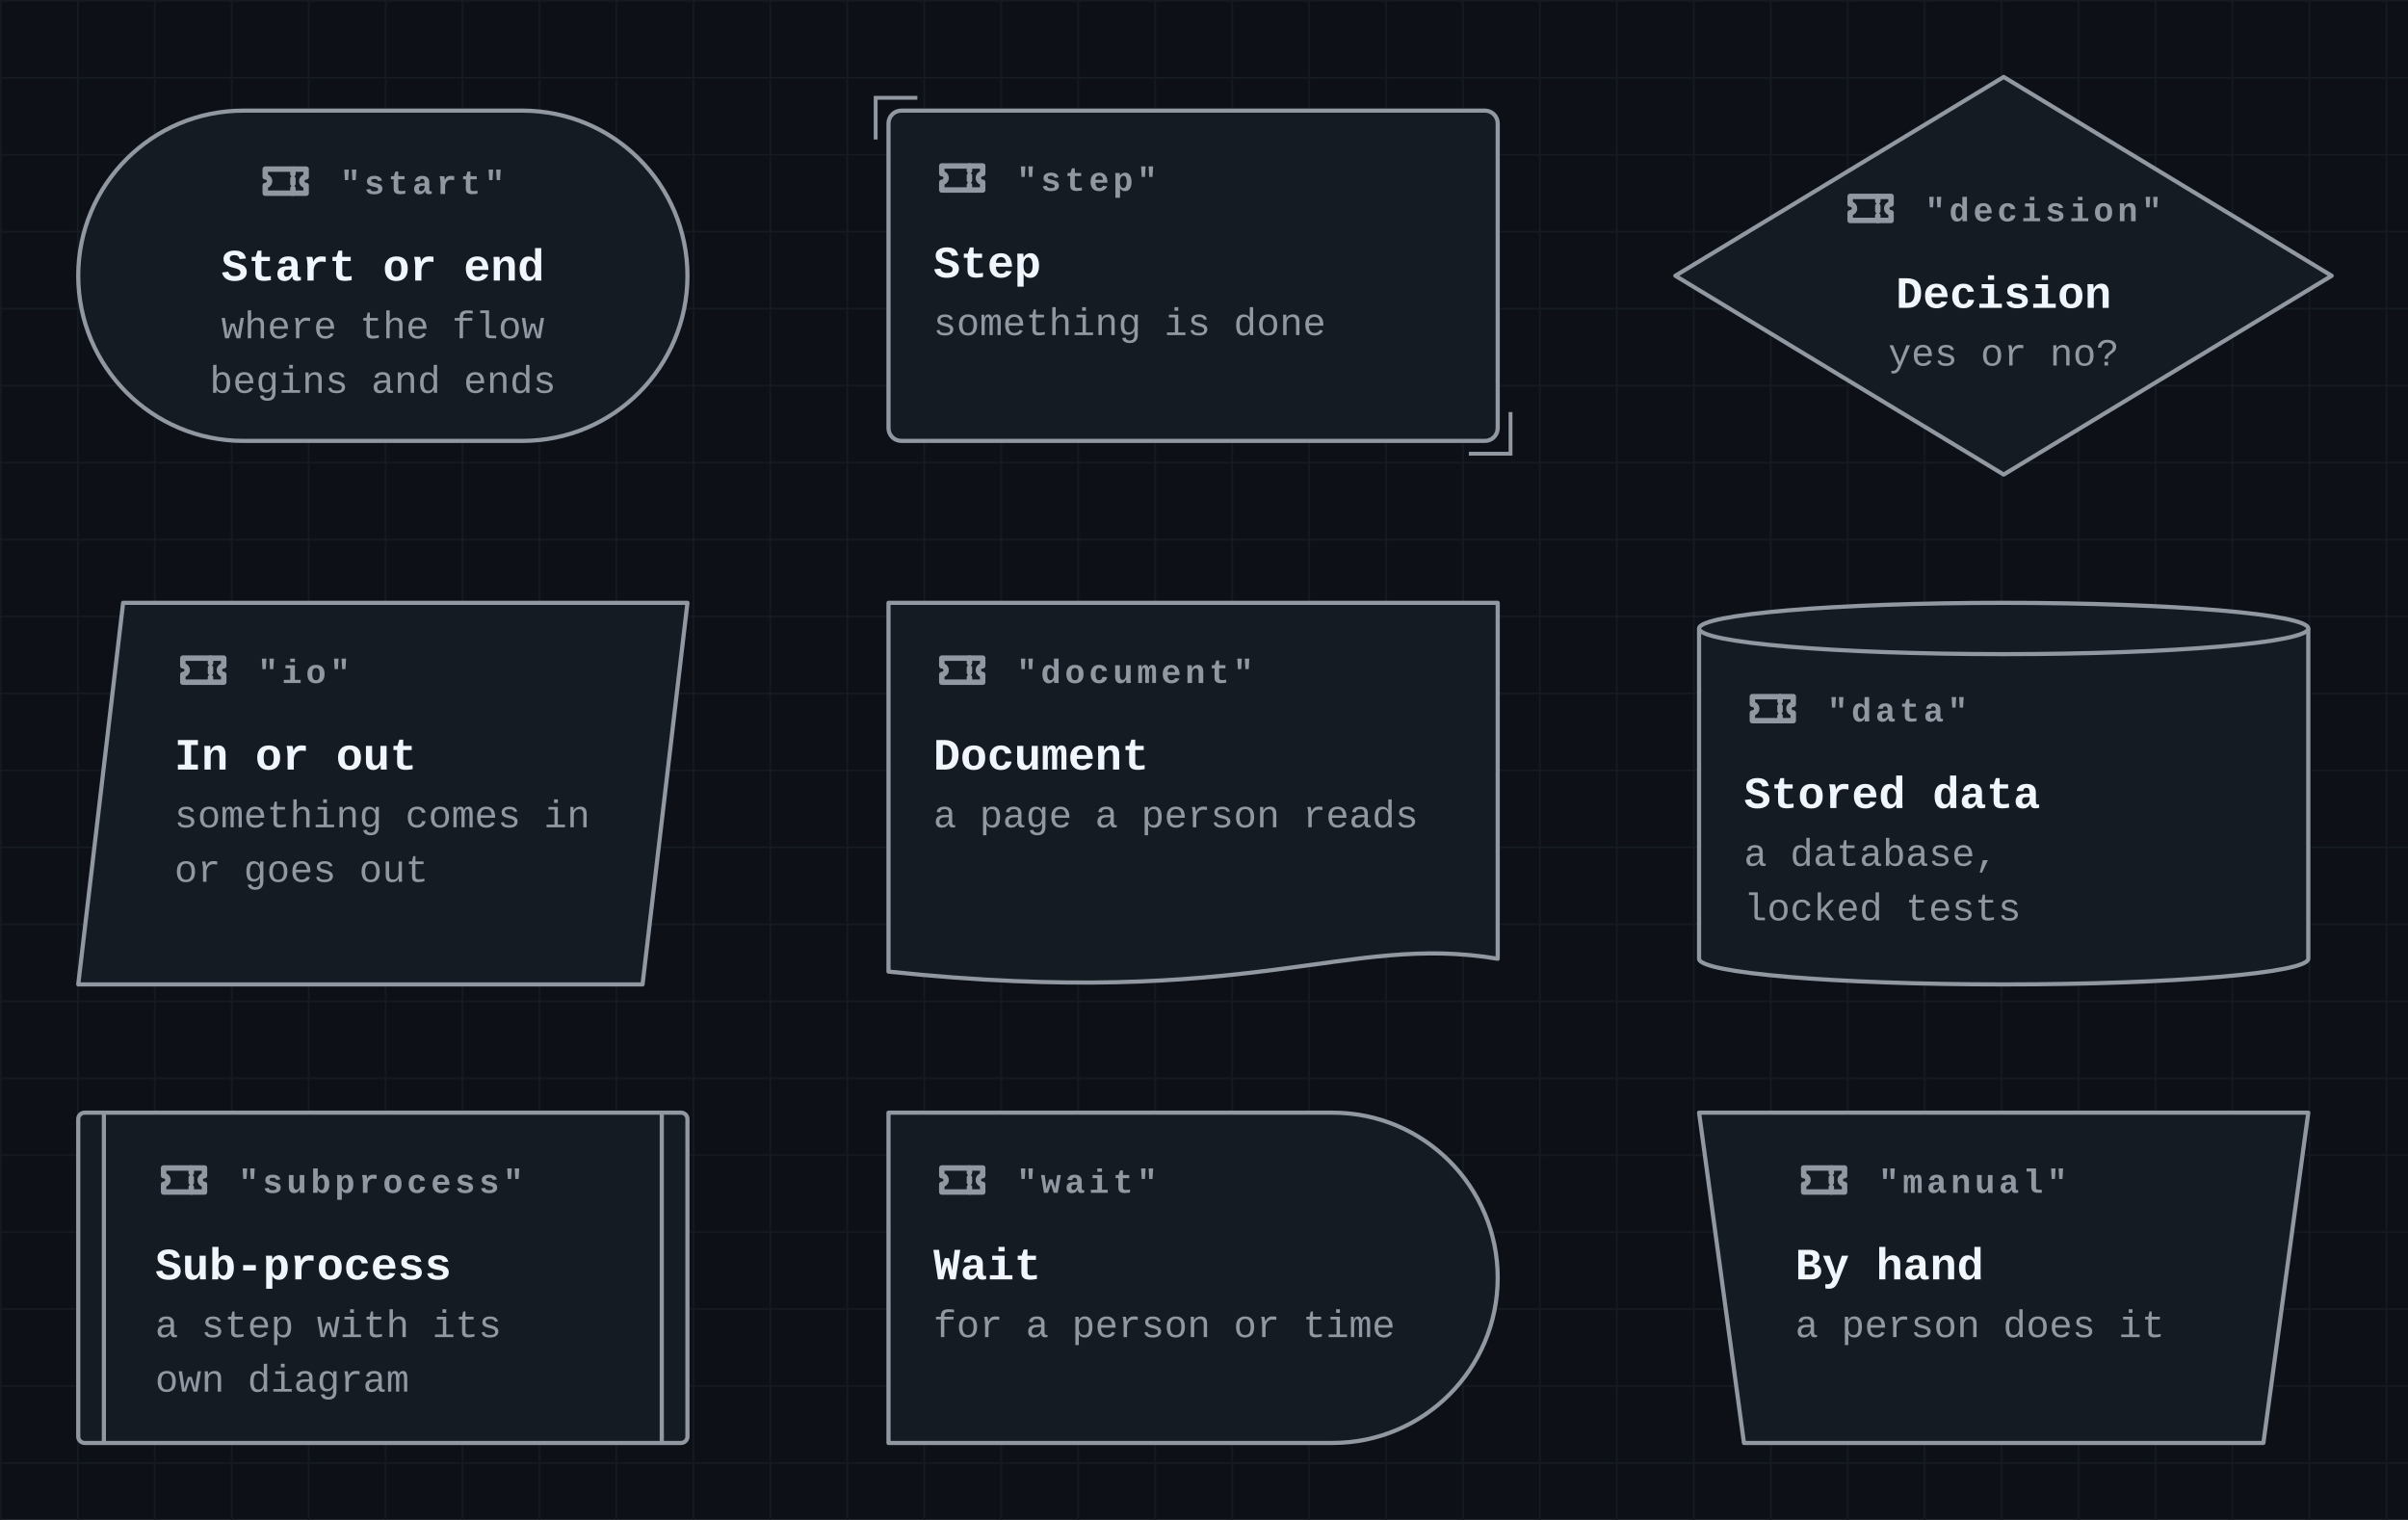
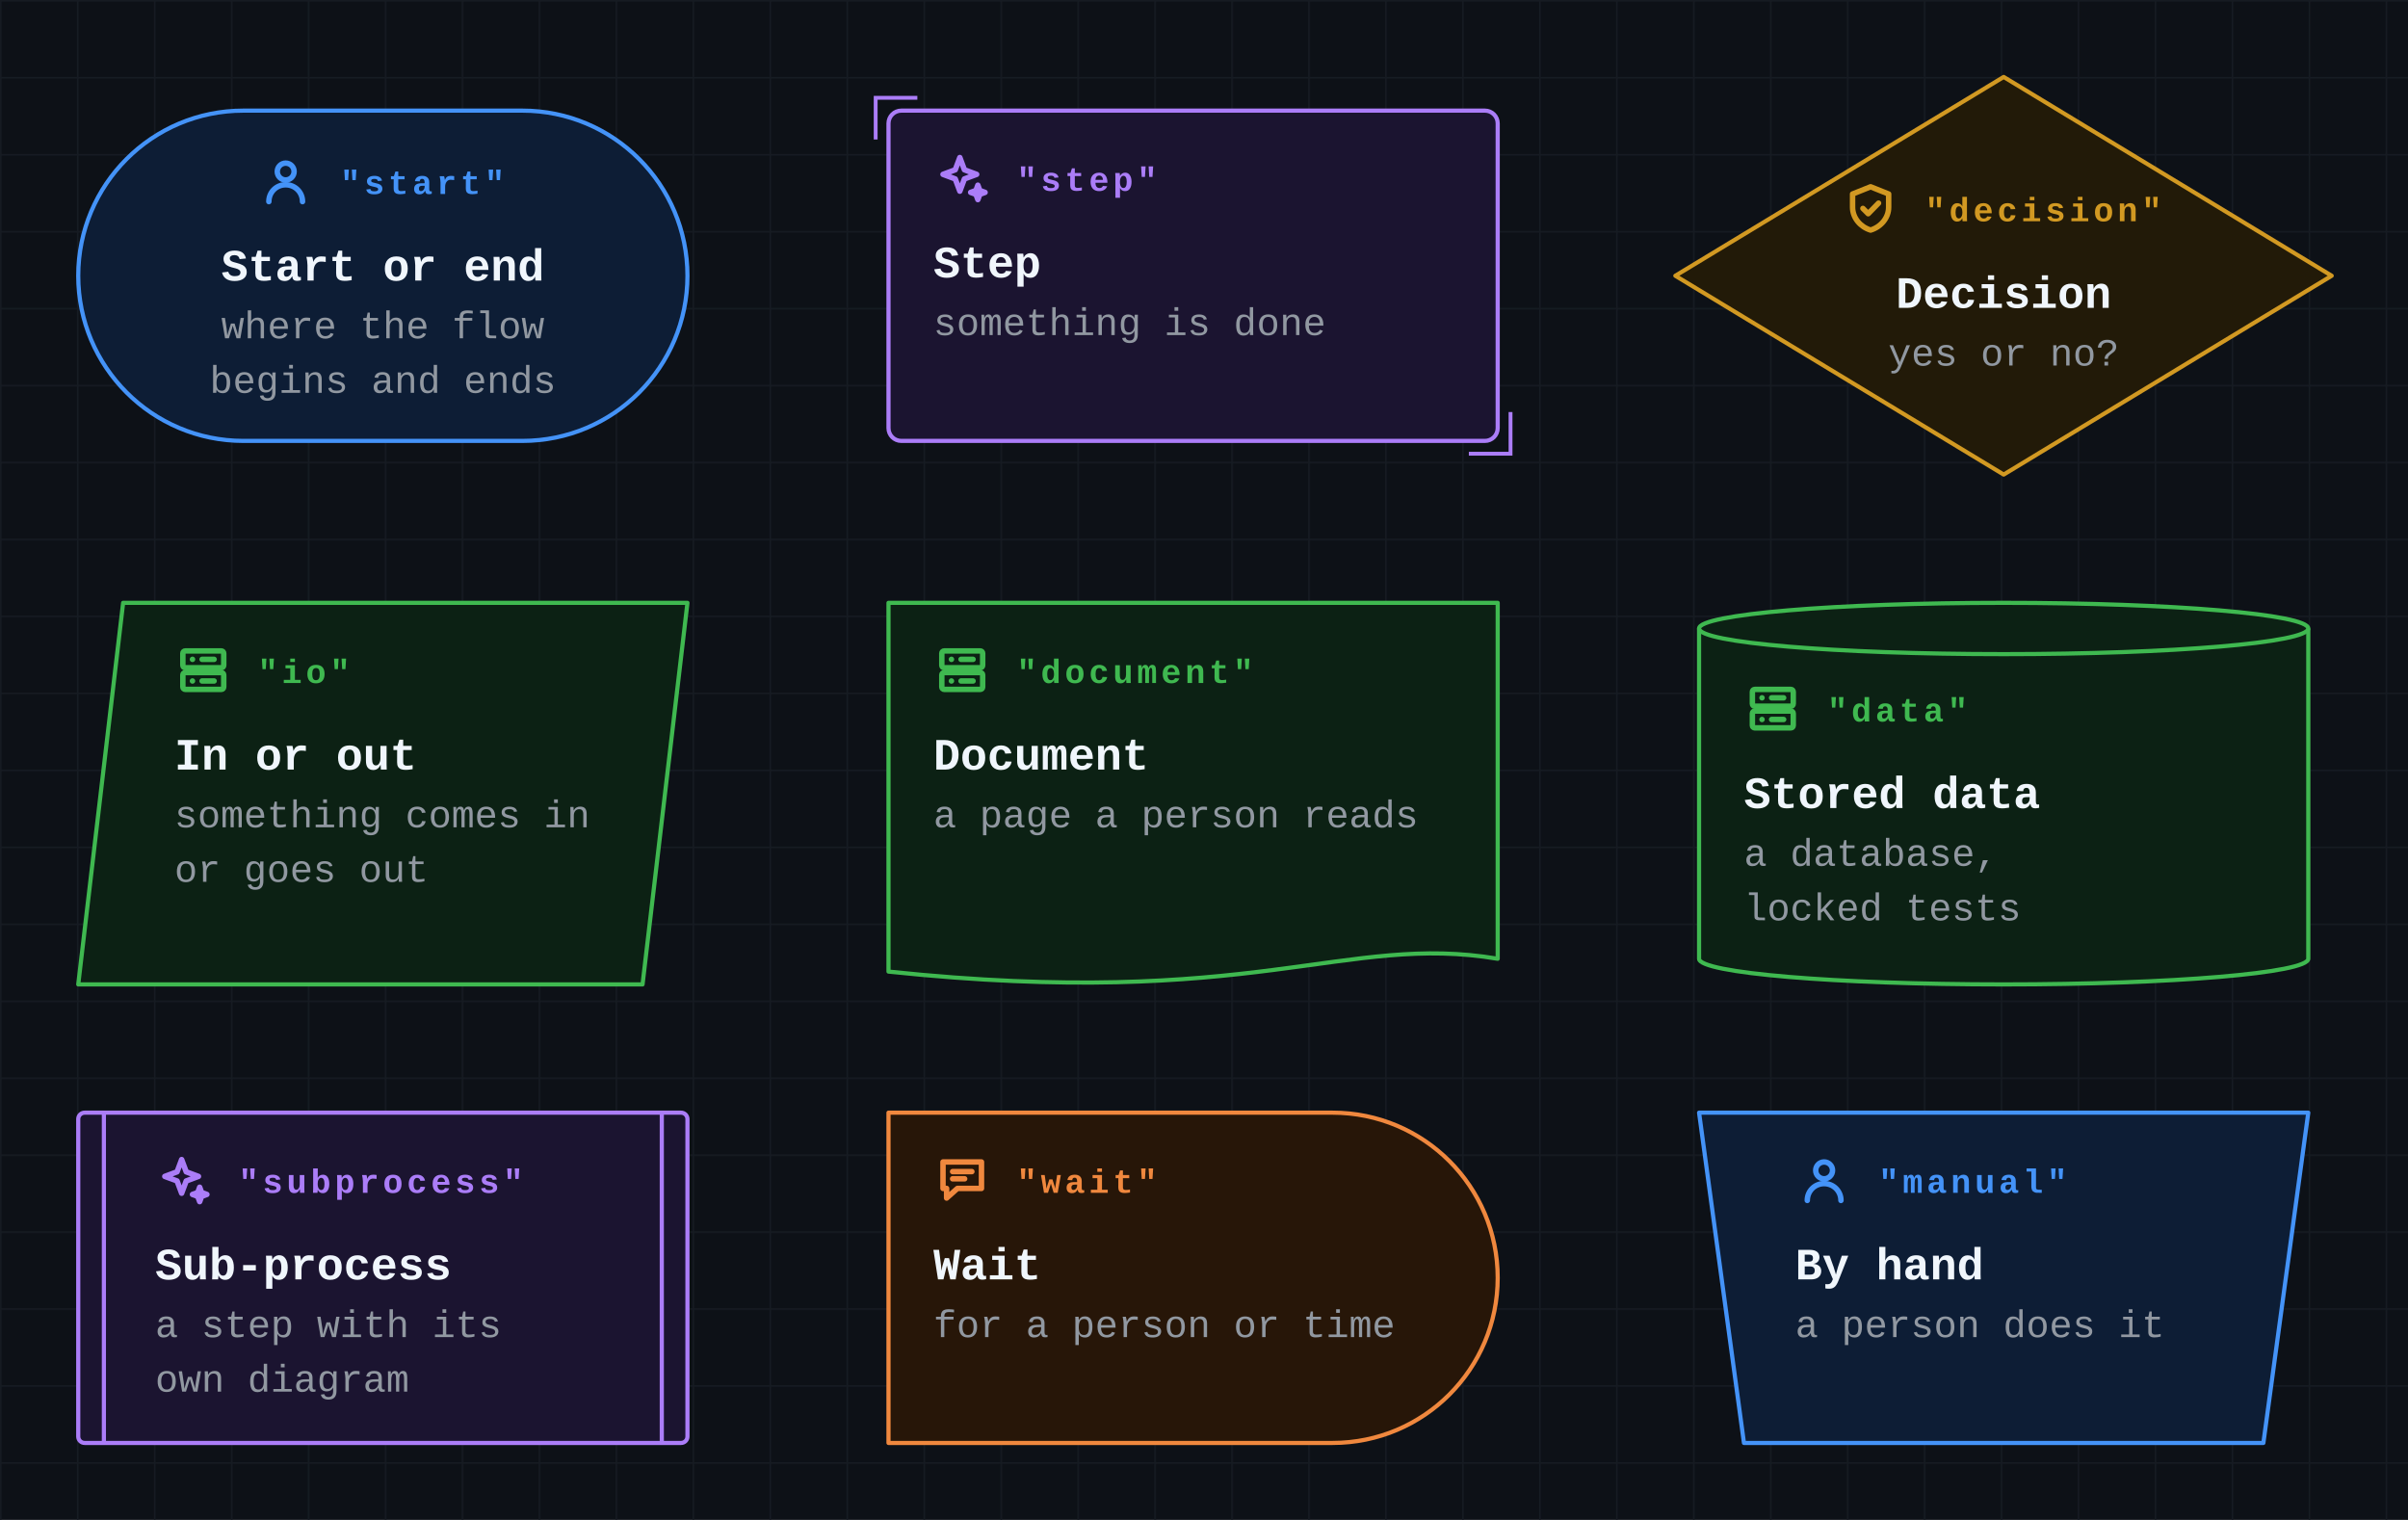
<svg xmlns="http://www.w3.org/2000/svg" viewBox="-17 -24 751 474" width="751" height="474" role="img" aria-labelledby="title desc" font-family="ui-monospace, SFMono-Regular, 'JetBrains Mono', 'Cascadia Mono', Menlo, Consolas, 'Liberation Mono', monospace">
  <defs>
    <marker id="arrow-plain" viewBox="0 0 10 10" refX="9" refY="5" markerWidth="9" markerHeight="9" markerUnits="userSpaceOnUse" orient="auto-start-reverse">
      <path d="M1,1 L9,5 L1,9 L3.2,5 z" fill="#656c76" />
    </marker>
    <marker id="arrow-fail" viewBox="0 0 10 10" refX="9" refY="5" markerWidth="9" markerHeight="9" markerUnits="userSpaceOnUse" orient="auto-start-reverse">
      <path d="M1,1 L9,5 L1,9 L3.2,5 z" fill="#f85149" />
    </marker>
    <marker id="arrow-pass" viewBox="0 0 10 10" refX="9" refY="5" markerWidth="9" markerHeight="9" markerUnits="userSpaceOnUse" orient="auto-start-reverse">
      <path d="M1,1 L9,5 L1,9 L3.2,5 z" fill="#3fb950" />
    </marker>
    <pattern id="grid" x="-17" y="-24" width="24" height="24" patternUnits="userSpaceOnUse">
      <path d="M24 0H0V24" fill="none" stroke="#161b22" stroke-width="1" />
    </pattern>
  </defs>
  <style>.main{stroke-width:2.6;stroke-dasharray:0 7;animation:flow 0.8s linear infinite}.side{stroke-width:1.6;stroke-dasharray:6 5;animation:side 1.6s linear infinite}@keyframes flow{to{stroke-dashoffset:-7}}@keyframes side{to{stroke-dashoffset:-11}}@media (prefers-reduced-motion:reduce){.main,.side{animation:none}.ticket{display:none}}</style>
  <rect x="-17" y="-24" width="751" height="474" fill="#0d1117" />
  <rect x="-17" y="-24" width="751" height="474" fill="url(#grid)" />
-   <rect x="7.4" y="10.5" width="190.0" height="103.0" rx="51.5" fill="#151b23" stroke="#9198a1" stroke-width="1.3" stroke-linejoin="round" />
-   <g transform="translate(63.1,23.5) scale(0.75)" fill="none" stroke="#9198a1" stroke-width="2.27" stroke-linecap="round" stroke-linejoin="round">
-     <path d="M3.5 7h17v3.2a1.8 1.8 0 0 0 0 3.6V17h-17v-3.2a1.8 1.8 0 0 0 0-3.6z" />
-     <path d="M15 7v2M15 11v2M15 15v2" />
+   <rect x="7.4" y="10.5" width="190.0" height="103.0" rx="51.5" fill="#0d1d35" stroke="#4493f8" stroke-width="1.3" stroke-linejoin="round" />
+   <g transform="translate(63.1,23.5) scale(0.75)" fill="none" stroke="#4493f8" stroke-width="2.27" stroke-linecap="round" stroke-linejoin="round">
+     <path d="M12 4.5a3.5 3.5 0 1 0 0 7a3.5 3.5 0 1 0 0-7z" />
+     <path d="M5 20.5c0-3.9 3.1-7 7-7s7 3.1 7 7" />
  </g>
-   <text x="89.1" y="36.5" font-size="10.5" font-weight="700" letter-spacing="1.2" fill="#9198a1">"start"</text>
+   <text x="89.1" y="36.5" font-size="10.5" font-weight="700" letter-spacing="1.2" fill="#4493f8">"start"</text>
  <text x="102.4" y="63.5" text-anchor="middle" font-size="14" font-weight="700" fill="#f0f6fc">Start or end</text>
  <text x="102.4" y="81.5" text-anchor="middle" font-size="12" fill="#9198a1">where the flow</text>
  <text x="102.4" y="98.5" text-anchor="middle" font-size="12" fill="#9198a1">begins and ends</text>
-   <rect x="260.1" y="10.5" width="190.0" height="103.0" rx="4" fill="#151b23" stroke="#9198a1" stroke-width="1.3" stroke-linejoin="round" />
-   <path d="M269.1,6.5 H256.1 V19.5" fill="none" stroke="#9198a1" stroke-width="1.2" />
-   <path d="M441.1,117.5 H454.1 V104.5" fill="none" stroke="#9198a1" stroke-width="1.2" />
-   <g transform="translate(274.1,22.5) scale(0.75)" fill="none" stroke="#9198a1" stroke-width="2.27" stroke-linecap="round" stroke-linejoin="round">
-     <path d="M3.5 7h17v3.2a1.8 1.8 0 0 0 0 3.6V17h-17v-3.2a1.8 1.8 0 0 0 0-3.6z" />
-     <path d="M15 7v2M15 11v2M15 15v2" />
+   <rect x="260.1" y="10.5" width="190.0" height="103.0" rx="4" fill="#1b1430" stroke="#ab7df8" stroke-width="1.3" stroke-linejoin="round" />
+   <path d="M269.1,6.5 H256.1 V19.5" fill="none" stroke="#ab7df8" stroke-width="1.2" />
+   <path d="M441.1,117.5 H454.1 V104.5" fill="none" stroke="#ab7df8" stroke-width="1.2" />
+   <g transform="translate(274.1,22.5) scale(0.75)" fill="none" stroke="#ab7df8" stroke-width="2.27" stroke-linecap="round" stroke-linejoin="round">
+     <path d="M11 3.5l1.9 5.1L18 10.5l-5.1 1.9L11 17.5l-1.9-5.1L4 10.5l5.1-1.9z" />
+     <path d="M18.5 15l.8 2.2l2.2.8l-2.2.8l-.8 2.2l-.8-2.2l-2.2-.8l2.2-.8z" />
  </g>
-   <text x="300.1" y="35.5" font-size="10.5" font-weight="700" letter-spacing="1.2" fill="#9198a1">"step"</text>
+   <text x="300.1" y="35.5" font-size="10.5" font-weight="700" letter-spacing="1.2" fill="#ab7df8">"step"</text>
  <text x="274.1" y="62.5" font-size="14" font-weight="700" fill="#f0f6fc">Step</text>
  <text x="274.1" y="80.5" font-size="12" fill="#9198a1">something is done</text>
-   <polygon points="607.9,0.0 710.2,62.0 607.9,124.0 505.5,62.0" fill="#151b23" stroke="#9198a1" stroke-width="1.3" stroke-linejoin="round" />
-   <g transform="translate(557.4,32.0) scale(0.75)" fill="none" stroke="#9198a1" stroke-width="2.27" stroke-linecap="round" stroke-linejoin="round">
-     <path d="M3.5 7h17v3.2a1.8 1.8 0 0 0 0 3.6V17h-17v-3.2a1.8 1.8 0 0 0 0-3.6z" />
-     <path d="M15 7v2M15 11v2M15 15v2" />
+   <polygon points="607.9,0.0 710.2,62.0 607.9,124.0 505.5,62.0" fill="#221a08" stroke="#d29922" stroke-width="1.3" stroke-linejoin="round" />
+   <g transform="translate(557.4,32.0) scale(0.75)" fill="none" stroke="#d29922" stroke-width="2.27" stroke-linecap="round" stroke-linejoin="round">
+     <path d="M12 3l7.5 3v5.5c0 4.4-3.2 8.2-7.5 9.5c-4.3-1.3-7.5-5.1-7.5-9.5V6z" />
+     <path d="M8.8 12l2.2 2.2l4.3-4.4" />
  </g>
-   <text x="583.4" y="45.0" font-size="10.5" font-weight="700" letter-spacing="1.2" fill="#9198a1">"decision"</text>
+   <text x="583.4" y="45.0" font-size="10.5" font-weight="700" letter-spacing="1.2" fill="#d29922">"decision"</text>
  <text x="607.9" y="72.0" text-anchor="middle" font-size="14" font-weight="700" fill="#f0f6fc">Decision</text>
  <text x="607.9" y="90.0" text-anchor="middle" font-size="12" fill="#9198a1">yes or no?</text>
-   <polygon points="21.4,164.0 197.4,164.0 183.4,283.0 7.4,283.0" fill="#151b23" stroke="#9198a1" stroke-width="1.3" stroke-linejoin="round" />
-   <g transform="translate(37.4,176.0) scale(0.75)" fill="none" stroke="#9198a1" stroke-width="2.27" stroke-linecap="round" stroke-linejoin="round">
-     <path d="M3.5 7h17v3.2a1.8 1.8 0 0 0 0 3.6V17h-17v-3.2a1.8 1.8 0 0 0 0-3.6z" />
-     <path d="M15 7v2M15 11v2M15 15v2" />
+   <polygon points="21.4,164.0 197.4,164.0 183.4,283.0 7.4,283.0" fill="#0c2114" stroke="#3fb950" stroke-width="1.3" stroke-linejoin="round" />
+   <g transform="translate(37.4,176.0) scale(0.75)" fill="none" stroke="#3fb950" stroke-width="2.27" stroke-linecap="round" stroke-linejoin="round">
+     <path d="M4.5 4h15a1 1 0 0 1 1 1v5a1 1 0 0 1-1 1h-15a1 1 0 0 1-1-1V5a1 1 0 0 1 1-1z" />
+     <path d="M4.5 13h15a1 1 0 0 1 1 1v5a1 1 0 0 1-1 1h-15a1 1 0 0 1-1-1v-5a1 1 0 0 1 1-1z" />
+     <path d="M7.5 7.5h.01M7.5 16.5h.01M11.5 7.5h5M11.5 16.5h5" />
  </g>
-   <text x="63.4" y="189.0" font-size="10.5" font-weight="700" letter-spacing="1.2" fill="#9198a1">"io"</text>
+   <text x="63.4" y="189.0" font-size="10.5" font-weight="700" letter-spacing="1.2" fill="#3fb950">"io"</text>
  <text x="37.4" y="216.0" font-size="14" font-weight="700" fill="#f0f6fc">In or out</text>
  <text x="37.4" y="234.0" font-size="12" fill="#9198a1">something comes in</text>
  <text x="37.4" y="251.0" font-size="12" fill="#9198a1">or goes out</text>
-   <path d="M260.1,164.0 H450.1 V275.0 C402.6,267.0 374.1,291.0 260.1,279.0 Z" fill="#151b23" stroke="#9198a1" stroke-width="1.3" stroke-linejoin="round" />
-   <g transform="translate(274.1,176.0) scale(0.75)" fill="none" stroke="#9198a1" stroke-width="2.27" stroke-linecap="round" stroke-linejoin="round">
-     <path d="M3.5 7h17v3.2a1.8 1.8 0 0 0 0 3.6V17h-17v-3.2a1.8 1.8 0 0 0 0-3.6z" />
-     <path d="M15 7v2M15 11v2M15 15v2" />
+   <path d="M260.1,164.0 H450.1 V275.0 C402.6,267.0 374.1,291.0 260.1,279.0 Z" fill="#0c2114" stroke="#3fb950" stroke-width="1.3" stroke-linejoin="round" />
+   <g transform="translate(274.1,176.0) scale(0.75)" fill="none" stroke="#3fb950" stroke-width="2.27" stroke-linecap="round" stroke-linejoin="round">
+     <path d="M4.5 4h15a1 1 0 0 1 1 1v5a1 1 0 0 1-1 1h-15a1 1 0 0 1-1-1V5a1 1 0 0 1 1-1z" />
+     <path d="M4.5 13h15a1 1 0 0 1 1 1v5a1 1 0 0 1-1 1h-15a1 1 0 0 1-1-1v-5a1 1 0 0 1 1-1z" />
+     <path d="M7.5 7.5h.01M7.5 16.5h.01M11.5 7.5h5M11.5 16.5h5" />
  </g>
-   <text x="300.1" y="189.0" font-size="10.5" font-weight="700" letter-spacing="1.2" fill="#9198a1">"document"</text>
+   <text x="300.1" y="189.0" font-size="10.5" font-weight="700" letter-spacing="1.2" fill="#3fb950">"document"</text>
  <text x="274.1" y="216.0" font-size="14" font-weight="700" fill="#f0f6fc">Document</text>
  <text x="274.1" y="234.0" font-size="12" fill="#9198a1">a page a person reads</text>
-   <path d="M512.9,172.0 A95.0,8 0 0 1 702.9,172.0 V275.0 A95.0,8 0 0 1 512.9,275.0 Z" fill="#151b23" stroke="#9198a1" stroke-width="1.3" stroke-linejoin="round" />
-   <path d="M512.9,172.0 A95.0,8 0 0 0 702.9,172.0" fill="none" stroke="#9198a1" stroke-width="1.3" />
-   <g transform="translate(526.9,188.0) scale(0.75)" fill="none" stroke="#9198a1" stroke-width="2.27" stroke-linecap="round" stroke-linejoin="round">
-     <path d="M3.5 7h17v3.2a1.8 1.8 0 0 0 0 3.6V17h-17v-3.2a1.8 1.8 0 0 0 0-3.6z" />
-     <path d="M15 7v2M15 11v2M15 15v2" />
+   <path d="M512.9,172.0 A95.0,8 0 0 1 702.9,172.0 V275.0 A95.0,8 0 0 1 512.9,275.0 Z" fill="#0c2114" stroke="#3fb950" stroke-width="1.3" stroke-linejoin="round" />
+   <path d="M512.9,172.0 A95.0,8 0 0 0 702.9,172.0" fill="none" stroke="#3fb950" stroke-width="1.3" />
+   <g transform="translate(526.9,188.0) scale(0.75)" fill="none" stroke="#3fb950" stroke-width="2.27" stroke-linecap="round" stroke-linejoin="round">
+     <path d="M4.5 4h15a1 1 0 0 1 1 1v5a1 1 0 0 1-1 1h-15a1 1 0 0 1-1-1V5a1 1 0 0 1 1-1z" />
+     <path d="M4.5 13h15a1 1 0 0 1 1 1v5a1 1 0 0 1-1 1h-15a1 1 0 0 1-1-1v-5a1 1 0 0 1 1-1z" />
+     <path d="M7.5 7.5h.01M7.5 16.5h.01M11.5 7.5h5M11.5 16.5h5" />
  </g>
-   <text x="552.9" y="201.0" font-size="10.5" font-weight="700" letter-spacing="1.2" fill="#9198a1">"data"</text>
+   <text x="552.9" y="201.0" font-size="10.5" font-weight="700" letter-spacing="1.2" fill="#3fb950">"data"</text>
  <text x="526.9" y="228.0" font-size="14" font-weight="700" fill="#f0f6fc">Stored data</text>
  <text x="526.9" y="246.0" font-size="12" fill="#9198a1">a database,</text>
  <text x="526.9" y="263.0" font-size="12" fill="#9198a1">locked tests</text>
-   <rect x="7.4" y="323.0" width="190.0" height="103.0" rx="2" fill="#151b23" stroke="#9198a1" stroke-width="1.3" stroke-linejoin="round" />
-   <path d="M15.4,323.0 V426.0 M189.4,323.0 V426.0" stroke="#9198a1" stroke-width="1.3" />
-   <g transform="translate(31.4,335.0) scale(0.75)" fill="none" stroke="#9198a1" stroke-width="2.27" stroke-linecap="round" stroke-linejoin="round">
-     <path d="M3.5 7h17v3.2a1.8 1.8 0 0 0 0 3.6V17h-17v-3.2a1.8 1.8 0 0 0 0-3.6z" />
-     <path d="M15 7v2M15 11v2M15 15v2" />
+   <rect x="7.4" y="323.0" width="190.0" height="103.0" rx="2" fill="#1b1430" stroke="#ab7df8" stroke-width="1.3" stroke-linejoin="round" />
+   <path d="M15.4,323.0 V426.0 M189.4,323.0 V426.0" stroke="#ab7df8" stroke-width="1.3" />
+   <g transform="translate(31.4,335.0) scale(0.75)" fill="none" stroke="#ab7df8" stroke-width="2.27" stroke-linecap="round" stroke-linejoin="round">
+     <path d="M11 3.5l1.9 5.1L18 10.5l-5.1 1.9L11 17.5l-1.9-5.1L4 10.5l5.1-1.9z" />
+     <path d="M18.5 15l.8 2.2l2.2.8l-2.2.8l-.8 2.2l-.8-2.2l-2.2-.8l2.2-.8z" />
  </g>
-   <text x="57.4" y="348.0" font-size="10.5" font-weight="700" letter-spacing="1.2" fill="#9198a1">"subprocess"</text>
+   <text x="57.4" y="348.0" font-size="10.5" font-weight="700" letter-spacing="1.2" fill="#ab7df8">"subprocess"</text>
  <text x="31.4" y="375.0" font-size="14" font-weight="700" fill="#f0f6fc">Sub-process</text>
  <text x="31.4" y="393.0" font-size="12" fill="#9198a1">a step with its</text>
  <text x="31.4" y="410.0" font-size="12" fill="#9198a1">own diagram</text>
-   <path d="M260.1,323.0 H398.6 A51.5,51.5 0 0 1 398.6,426.0 H260.1 Z" fill="#151b23" stroke="#9198a1" stroke-width="1.3" stroke-linejoin="round" />
-   <g transform="translate(274.1,335.0) scale(0.75)" fill="none" stroke="#9198a1" stroke-width="2.27" stroke-linecap="round" stroke-linejoin="round">
-     <path d="M3.5 7h17v3.2a1.8 1.8 0 0 0 0 3.6V17h-17v-3.2a1.8 1.8 0 0 0 0-3.6z" />
-     <path d="M15 7v2M15 11v2M15 15v2" />
+   <path d="M260.1,323.0 H398.6 A51.5,51.5 0 0 1 398.6,426.0 H260.1 Z" fill="#271608" stroke="#f0883e" stroke-width="1.3" stroke-linejoin="round" />
+   <g transform="translate(274.1,335.0) scale(0.75)" fill="none" stroke="#f0883e" stroke-width="2.27" stroke-linecap="round" stroke-linejoin="round">
+     <path d="M4 4.5h16v11H10l-4.5 4v-4H4z" />
+     <path d="M8 8.5h8M8 11.5h5" />
  </g>
-   <text x="300.1" y="348.0" font-size="10.5" font-weight="700" letter-spacing="1.2" fill="#9198a1">"wait"</text>
+   <text x="300.1" y="348.0" font-size="10.5" font-weight="700" letter-spacing="1.2" fill="#f0883e">"wait"</text>
  <text x="274.1" y="375.0" font-size="14" font-weight="700" fill="#f0f6fc">Wait</text>
  <text x="274.1" y="393.0" font-size="12" fill="#9198a1">for a person or time</text>
-   <polygon points="512.9,323.0 702.9,323.0 688.9,426.0 526.9,426.0" fill="#151b23" stroke="#9198a1" stroke-width="1.3" stroke-linejoin="round" />
-   <g transform="translate(542.9,335.0) scale(0.75)" fill="none" stroke="#9198a1" stroke-width="2.27" stroke-linecap="round" stroke-linejoin="round">
-     <path d="M3.5 7h17v3.2a1.8 1.8 0 0 0 0 3.6V17h-17v-3.2a1.8 1.8 0 0 0 0-3.6z" />
-     <path d="M15 7v2M15 11v2M15 15v2" />
+   <polygon points="512.9,323.0 702.9,323.0 688.9,426.0 526.9,426.0" fill="#0d1d35" stroke="#4493f8" stroke-width="1.3" stroke-linejoin="round" />
+   <g transform="translate(542.9,335.0) scale(0.75)" fill="none" stroke="#4493f8" stroke-width="2.27" stroke-linecap="round" stroke-linejoin="round">
+     <path d="M12 4.5a3.5 3.5 0 1 0 0 7a3.5 3.5 0 1 0 0-7z" />
+     <path d="M5 20.5c0-3.9 3.1-7 7-7s7 3.1 7 7" />
  </g>
-   <text x="568.9" y="348.0" font-size="10.5" font-weight="700" letter-spacing="1.2" fill="#9198a1">"manual"</text>
+   <text x="568.9" y="348.0" font-size="10.5" font-weight="700" letter-spacing="1.2" fill="#4493f8">"manual"</text>
  <text x="542.9" y="375.0" font-size="14" font-weight="700" fill="#f0f6fc">By hand</text>
  <text x="542.9" y="393.0" font-size="12" fill="#9198a1">a person does it</text>
</svg>
